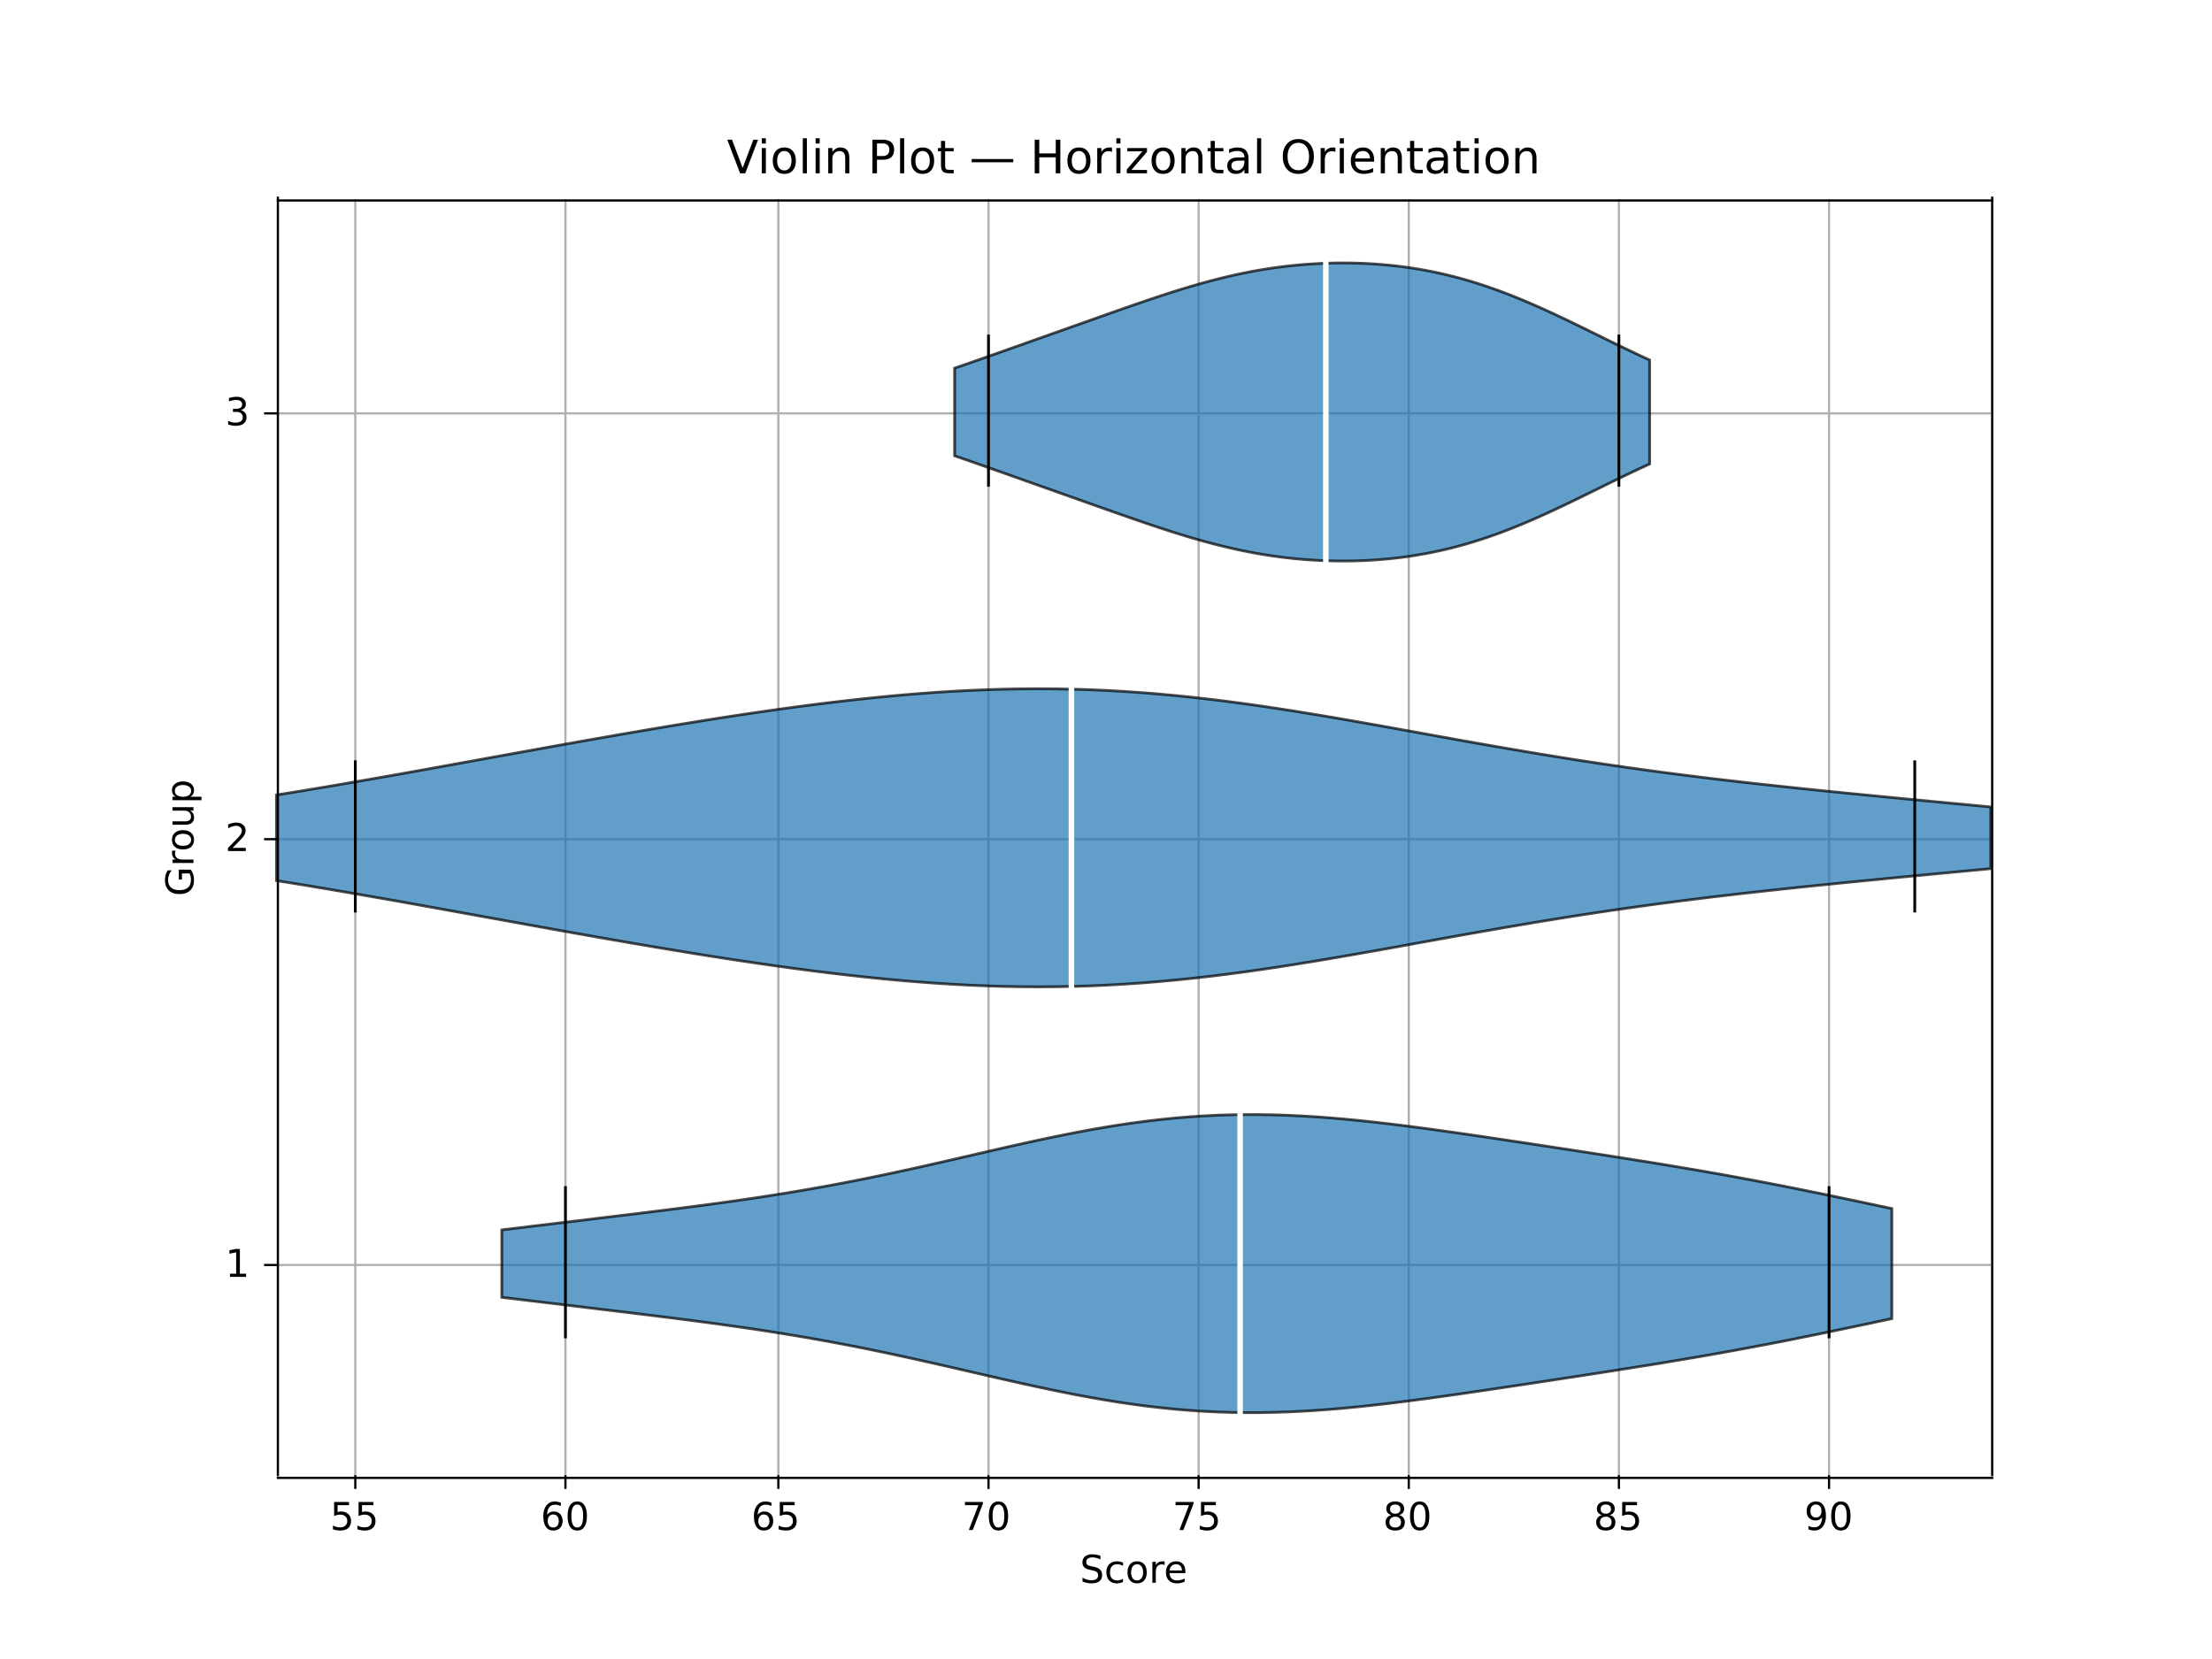
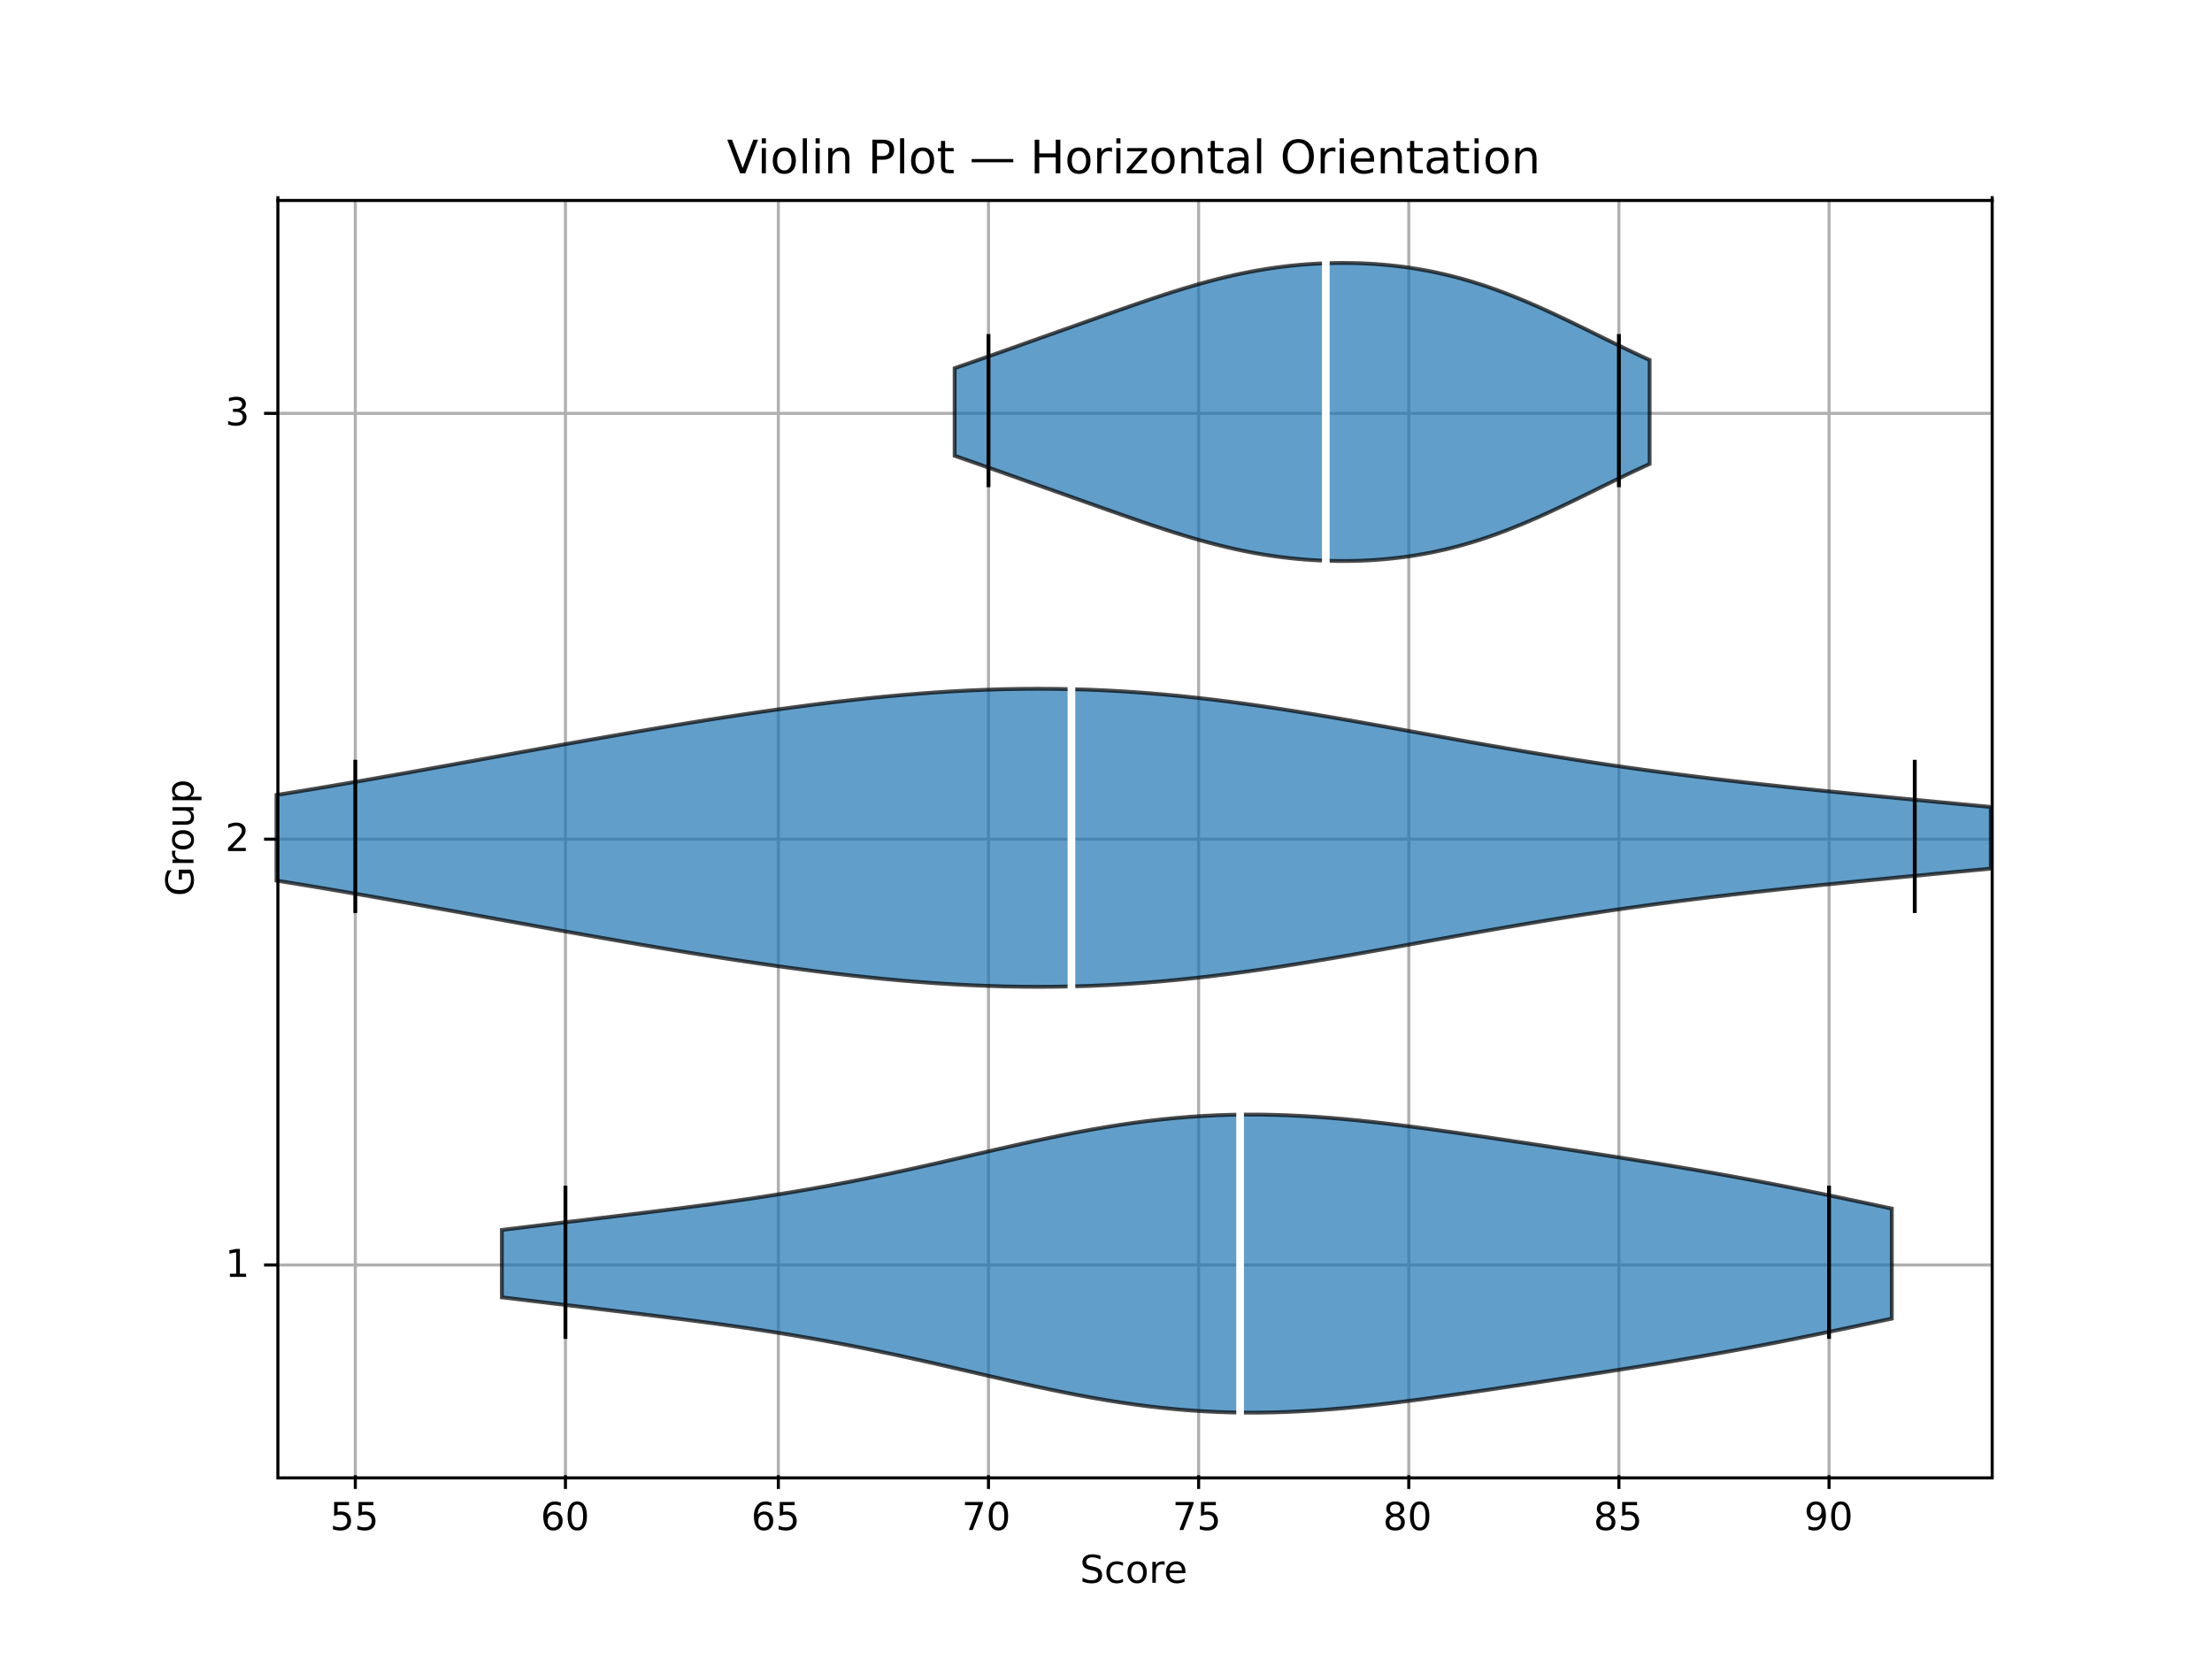
<svg xmlns="http://www.w3.org/2000/svg" width="800" height="600" viewBox="0 0 800 600">
  <defs>
    <clipPath id="clip-1">
      <rect x="100.00" y="66.00" width="620.00" height="462.00" />
    </clipPath>
    <clipPath id="clip-2">
      <rect x="100.00" y="66.00" width="620.00" height="462.00" />
    </clipPath>
    <clipPath id="clip-3">
      <rect x="100.00" y="66.00" width="620.00" height="462.00" />
    </clipPath>
    <clipPath id="clip-4">
      <rect x="100.00" y="66.00" width="620.00" height="462.00" />
    </clipPath>
    <clipPath id="clip-5">
      <rect x="100.00" y="66.00" width="620.00" height="462.00" />
    </clipPath>
    <clipPath id="clip-6">
      <rect x="100.00" y="66.00" width="620.00" height="462.00" />
    </clipPath>
    <clipPath id="clip-7">
      <rect x="100.00" y="66.00" width="620.00" height="462.00" />
    </clipPath>
    <clipPath id="clip-8">
      <rect x="100.00" y="66.00" width="620.00" height="462.00" />
    </clipPath>
    <clipPath id="clip-9">
      <rect x="100.00" y="66.00" width="620.00" height="462.00" />
    </clipPath>
    <clipPath id="clip-10">
      <rect x="100.00" y="66.00" width="620.00" height="462.00" />
    </clipPath>
    <clipPath id="clip-11">
      <rect x="100.00" y="66.00" width="620.00" height="462.00" />
    </clipPath>
  </defs>
  <g transform="translate(0,600) scale(1,-1)">
    <rect width="800" height="600" fill="white" />
    <path d="M 0.00 0.00 L 800.00 0.00 L 800.00 600.00 L 0.00 600.00 L 0.00 0.00 Z " fill="#FFFFFF" fill-opacity="1.00" stroke="#000000" stroke-opacity="1.00" stroke-width="0.00" stroke-linecap="butt" stroke-linejoin="miter" />
    <path d="M 100.00 66.00 L 720.00 66.00 L 720.00 528.00 L 100.00 528.00 L 100.00 66.00 Z " fill="#FFFFFF" fill-opacity="1.00" stroke="none" stroke-opacity="0.00" stroke-width="0.00" stroke-linecap="butt" stroke-linejoin="miter" />
-     <path d="M 128.50 66.50 L 128.50 528.50 " fill="none" fill-opacity="0.00" stroke="#B0B0B0" stroke-opacity="1.00" stroke-width="0.80" stroke-linecap="butt" stroke-linejoin="miter" clip-path="url(#clip-1)" />
-     <path d="M 204.50 66.50 L 204.50 528.50 " fill="none" fill-opacity="0.00" stroke="#B0B0B0" stroke-opacity="1.00" stroke-width="0.80" stroke-linecap="butt" stroke-linejoin="miter" clip-path="url(#clip-2)" />
-     <path d="M 281.50 66.50 L 281.50 528.50 " fill="none" fill-opacity="0.00" stroke="#B0B0B0" stroke-opacity="1.00" stroke-width="0.80" stroke-linecap="butt" stroke-linejoin="miter" clip-path="url(#clip-3)" />
-     <path d="M 357.50 66.50 L 357.50 528.50 " fill="none" fill-opacity="0.00" stroke="#B0B0B0" stroke-opacity="1.00" stroke-width="0.80" stroke-linecap="butt" stroke-linejoin="miter" clip-path="url(#clip-4)" />
-     <path d="M 433.50 66.50 L 433.50 528.50 " fill="none" fill-opacity="0.00" stroke="#B0B0B0" stroke-opacity="1.00" stroke-width="0.80" stroke-linecap="butt" stroke-linejoin="miter" clip-path="url(#clip-5)" />
-     <path d="M 509.50 66.50 L 509.50 528.50 " fill="none" fill-opacity="0.00" stroke="#B0B0B0" stroke-opacity="1.00" stroke-width="0.80" stroke-linecap="butt" stroke-linejoin="miter" clip-path="url(#clip-6)" />
-     <path d="M 585.50 66.50 L 585.50 528.50 " fill="none" fill-opacity="0.00" stroke="#B0B0B0" stroke-opacity="1.00" stroke-width="0.80" stroke-linecap="butt" stroke-linejoin="miter" clip-path="url(#clip-7)" />
-     <path d="M 661.50 66.50 L 661.50 528.50 " fill="none" fill-opacity="0.00" stroke="#B0B0B0" stroke-opacity="1.00" stroke-width="0.80" stroke-linecap="butt" stroke-linejoin="miter" clip-path="url(#clip-8)" />
-     <path d="M 100.50 142.50 L 720.50 142.50 " fill="none" fill-opacity="0.00" stroke="#B0B0B0" stroke-opacity="1.00" stroke-width="0.80" stroke-linecap="butt" stroke-linejoin="miter" clip-path="url(#clip-9)" />
-     <path d="M 100.50 296.50 L 720.50 296.50 " fill="none" fill-opacity="0.00" stroke="#B0B0B0" stroke-opacity="1.00" stroke-width="0.80" stroke-linecap="butt" stroke-linejoin="miter" clip-path="url(#clip-10)" />
-     <path d="M 100.50 450.50 L 720.50 450.50 " fill="none" fill-opacity="0.00" stroke="#B0B0B0" stroke-opacity="1.00" stroke-width="0.80" stroke-linecap="butt" stroke-linejoin="miter" clip-path="url(#clip-11)" />
-     <path d="M 345.26 466.85 L 347.80 467.72 L 350.34 468.60 L 352.87 469.49 L 355.41 470.38 L 357.95 471.28 L 360.49 472.17 L 363.03 473.07 L 365.57 473.97 L 368.11 474.87 L 370.65 475.78 L 373.19 476.68 L 375.72 477.58 L 378.26 478.48 L 380.80 479.38 L 383.34 480.28 L 385.88 481.18 L 388.42 482.08 L 390.96 482.98 L 393.50 483.88 L 396.04 484.78 L 398.57 485.68 L 401.11 486.58 L 403.65 487.47 L 406.19 488.36 L 408.73 489.25 L 411.27 490.13 L 413.81 491.00 L 416.35 491.86 L 418.89 492.71 L 421.43 493.54 L 423.96 494.36 L 426.50 495.15 L 429.04 495.93 L 431.58 496.68 L 434.12 497.41 L 436.66 498.11 L 439.20 498.78 L 441.74 499.42 L 444.28 500.03 L 446.81 500.61 L 449.35 501.15 L 451.89 501.66 L 454.43 502.13 L 456.97 502.56 L 459.51 502.96 L 462.05 503.32 L 464.59 503.64 L 467.13 503.93 L 469.66 504.17 L 472.20 504.39 L 474.74 504.56 L 477.28 504.70 L 479.82 504.80 L 482.36 504.87 L 484.90 504.90 L 487.44 504.89 L 489.98 504.85 L 492.51 504.77 L 495.05 504.65 L 497.59 504.49 L 500.13 504.29 L 502.67 504.06 L 505.21 503.78 L 507.75 503.47 L 510.29 503.11 L 512.83 502.70 L 515.36 502.26 L 517.90 501.77 L 520.44 501.23 L 522.98 500.65 L 525.52 500.03 L 528.06 499.36 L 530.60 498.64 L 533.14 497.88 L 535.68 497.08 L 538.21 496.23 L 540.75 495.34 L 543.29 494.41 L 545.83 493.43 L 548.37 492.42 L 550.91 491.38 L 553.45 490.30 L 555.99 489.19 L 558.53 488.05 L 561.06 486.89 L 563.60 485.70 L 566.14 484.50 L 568.68 483.28 L 571.22 482.04 L 573.76 480.80 L 576.30 479.55 L 578.84 478.30 L 581.38 477.05 L 583.91 475.81 L 586.45 474.58 L 588.99 473.36 L 591.53 472.15 L 594.07 470.96 L 596.61 469.80 L 596.61 432.20 L 594.07 431.04 L 591.53 429.85 L 588.99 428.64 L 586.45 427.42 L 583.91 426.19 L 581.38 424.95 L 578.84 423.70 L 576.30 422.45 L 573.76 421.20 L 571.22 419.96 L 568.68 418.72 L 566.14 417.50 L 563.60 416.30 L 561.06 415.11 L 558.53 413.95 L 555.99 412.81 L 553.45 411.70 L 550.91 410.62 L 548.37 409.58 L 545.83 408.57 L 543.29 407.59 L 540.75 406.66 L 538.21 405.77 L 535.68 404.92 L 533.14 404.12 L 530.60 403.36 L 528.06 402.64 L 525.52 401.97 L 522.98 401.35 L 520.44 400.77 L 517.90 400.23 L 515.36 399.74 L 512.83 399.30 L 510.29 398.89 L 507.75 398.53 L 505.21 398.22 L 502.67 397.94 L 500.13 397.71 L 497.59 397.51 L 495.05 397.35 L 492.51 397.23 L 489.98 397.15 L 487.44 397.11 L 484.90 397.10 L 482.36 397.13 L 479.82 397.20 L 477.28 397.30 L 474.74 397.44 L 472.20 397.61 L 469.66 397.83 L 467.13 398.07 L 464.59 398.36 L 462.05 398.68 L 459.51 399.04 L 456.97 399.44 L 454.43 399.87 L 451.89 400.34 L 449.35 400.85 L 446.81 401.39 L 444.28 401.97 L 441.74 402.58 L 439.20 403.22 L 436.66 403.89 L 434.12 404.59 L 431.58 405.32 L 429.04 406.07 L 426.50 406.85 L 423.96 407.64 L 421.43 408.46 L 418.89 409.29 L 416.35 410.14 L 413.81 411.00 L 411.27 411.87 L 408.73 412.75 L 406.19 413.64 L 403.65 414.53 L 401.11 415.42 L 398.57 416.32 L 396.04 417.22 L 393.50 418.12 L 390.96 419.02 L 388.42 419.92 L 385.88 420.82 L 383.34 421.72 L 380.80 422.62 L 378.26 423.52 L 375.72 424.42 L 373.19 425.32 L 370.65 426.22 L 368.11 427.13 L 365.57 428.03 L 363.03 428.93 L 360.49 429.83 L 357.95 430.72 L 355.41 431.62 L 352.87 432.51 L 350.34 433.40 L 347.80 434.28 L 345.26 435.15 Z " fill="#1F77B4" fill-opacity="0.70" stroke="#000000" stroke-opacity="0.70" stroke-width="1.00" stroke-linecap="butt" stroke-linejoin="miter" />
-     <path d="M 100.00 312.49 L 106.26 313.49 L 112.53 314.52 L 118.79 315.57 L 125.05 316.64 L 131.31 317.72 L 137.58 318.82 L 143.84 319.92 L 150.10 321.04 L 156.36 322.17 L 162.63 323.30 L 168.89 324.43 L 175.15 325.57 L 181.41 326.70 L 187.68 327.84 L 193.94 328.97 L 200.20 330.10 L 206.46 331.22 L 212.73 332.33 L 218.99 333.43 L 225.25 334.52 L 231.52 335.60 L 237.78 336.66 L 244.04 337.70 L 250.30 338.73 L 256.57 339.73 L 262.83 340.71 L 269.09 341.66 L 275.35 342.58 L 281.62 343.47 L 287.88 344.33 L 294.14 345.15 L 300.40 345.93 L 306.67 346.66 L 312.93 347.35 L 319.19 347.99 L 325.45 348.57 L 331.72 349.09 L 337.98 349.56 L 344.24 349.96 L 350.51 350.29 L 356.77 350.55 L 363.03 350.75 L 369.29 350.86 L 375.56 350.90 L 381.82 350.86 L 388.08 350.74 L 394.34 350.55 L 400.61 350.27 L 406.87 349.91 L 413.13 349.48 L 419.39 348.97 L 425.66 348.39 L 431.92 347.74 L 438.18 347.03 L 444.44 346.25 L 450.71 345.41 L 456.97 344.52 L 463.23 343.58 L 469.49 342.59 L 475.76 341.57 L 482.02 340.52 L 488.28 339.44 L 494.55 338.33 L 500.81 337.22 L 507.07 336.09 L 513.33 334.95 L 519.60 333.82 L 525.86 332.69 L 532.12 331.57 L 538.38 330.47 L 544.65 329.38 L 550.91 328.31 L 557.17 327.26 L 563.43 326.24 L 569.70 325.24 L 575.96 324.28 L 582.22 323.34 L 588.48 322.44 L 594.75 321.56 L 601.01 320.71 L 607.27 319.90 L 613.54 319.11 L 619.80 318.34 L 626.06 317.61 L 632.32 316.89 L 638.59 316.20 L 644.85 315.52 L 651.11 314.86 L 657.37 314.21 L 663.64 313.58 L 669.90 312.95 L 676.16 312.34 L 682.42 311.73 L 688.69 311.12 L 694.95 310.52 L 701.21 309.92 L 707.47 309.33 L 713.74 308.74 L 720.00 308.15 L 720.00 285.85 L 713.74 285.26 L 707.47 284.67 L 701.21 284.08 L 694.95 283.48 L 688.69 282.88 L 682.42 282.27 L 676.16 281.66 L 669.90 281.05 L 663.64 280.42 L 657.37 279.79 L 651.11 279.14 L 644.85 278.48 L 638.59 277.80 L 632.32 277.11 L 626.06 276.39 L 619.80 275.66 L 613.54 274.89 L 607.27 274.10 L 601.01 273.29 L 594.75 272.44 L 588.48 271.56 L 582.22 270.66 L 575.96 269.72 L 569.70 268.76 L 563.43 267.76 L 557.17 266.74 L 550.91 265.69 L 544.65 264.62 L 538.38 263.53 L 532.12 262.43 L 525.86 261.31 L 519.60 260.18 L 513.33 259.05 L 507.07 257.91 L 500.81 256.78 L 494.55 255.67 L 488.28 254.56 L 482.02 253.48 L 475.76 252.43 L 469.49 251.41 L 463.23 250.42 L 456.97 249.48 L 450.71 248.59 L 444.44 247.75 L 438.18 246.97 L 431.92 246.26 L 425.66 245.61 L 419.39 245.03 L 413.13 244.52 L 406.87 244.09 L 400.61 243.73 L 394.34 243.45 L 388.08 243.26 L 381.82 243.14 L 375.56 243.10 L 369.29 243.14 L 363.03 243.25 L 356.77 243.45 L 350.51 243.71 L 344.24 244.04 L 337.98 244.44 L 331.72 244.91 L 325.45 245.43 L 319.19 246.01 L 312.93 246.65 L 306.67 247.34 L 300.40 248.07 L 294.14 248.85 L 287.88 249.67 L 281.62 250.53 L 275.35 251.42 L 269.09 252.34 L 262.83 253.29 L 256.57 254.27 L 250.30 255.27 L 244.04 256.30 L 237.78 257.34 L 231.52 258.40 L 225.25 259.48 L 218.99 260.57 L 212.73 261.67 L 206.46 262.78 L 200.20 263.90 L 193.94 265.03 L 187.68 266.16 L 181.41 267.30 L 175.15 268.43 L 168.89 269.57 L 162.63 270.70 L 156.36 271.83 L 150.10 272.96 L 143.84 274.08 L 137.58 275.18 L 131.31 276.28 L 125.05 277.36 L 118.79 278.43 L 112.53 279.48 L 106.26 280.51 L 100.00 281.51 Z " fill="#1F77B4" fill-opacity="0.70" stroke="#000000" stroke-opacity="0.70" stroke-width="1.00" stroke-linecap="butt" stroke-linejoin="miter" />
-     <path d="M 181.50 155.19 L 186.58 155.80 L 191.65 156.42 L 196.73 157.03 L 201.81 157.64 L 206.89 158.25 L 211.97 158.86 L 217.04 159.48 L 222.12 160.09 L 227.20 160.70 L 232.28 161.32 L 237.35 161.95 L 242.43 162.58 L 247.51 163.23 L 252.59 163.89 L 257.67 164.56 L 262.74 165.26 L 267.82 165.98 L 272.90 166.72 L 277.98 167.50 L 283.05 168.30 L 288.13 169.14 L 293.21 170.01 L 298.29 170.91 L 303.37 171.86 L 308.44 172.83 L 313.52 173.84 L 318.60 174.89 L 323.68 175.96 L 328.76 177.06 L 333.83 178.19 L 338.91 179.33 L 343.99 180.49 L 349.07 181.66 L 354.14 182.83 L 359.22 184.00 L 364.30 185.16 L 369.38 186.30 L 374.46 187.41 L 379.53 188.49 L 384.61 189.53 L 389.69 190.53 L 394.77 191.47 L 399.84 192.35 L 404.92 193.17 L 410.00 193.91 L 415.08 194.58 L 420.16 195.16 L 425.23 195.67 L 430.31 196.09 L 435.39 196.42 L 440.47 196.67 L 445.54 196.83 L 450.62 196.90 L 455.70 196.89 L 460.78 196.80 L 465.86 196.63 L 470.93 196.39 L 476.01 196.08 L 481.09 195.70 L 486.17 195.27 L 491.24 194.78 L 496.32 194.24 L 501.40 193.66 L 506.48 193.04 L 511.56 192.39 L 516.63 191.72 L 521.71 191.01 L 526.79 190.30 L 531.87 189.56 L 536.95 188.82 L 542.02 188.06 L 547.10 187.30 L 552.18 186.54 L 557.26 185.77 L 562.33 184.99 L 567.41 184.22 L 572.49 183.44 L 577.57 182.65 L 582.65 181.86 L 587.72 181.06 L 592.80 180.25 L 597.88 179.44 L 602.96 178.61 L 608.03 177.76 L 613.11 176.90 L 618.19 176.02 L 623.27 175.12 L 628.35 174.19 L 633.42 173.25 L 638.50 172.29 L 643.58 171.31 L 648.66 170.31 L 653.73 169.28 L 658.81 168.25 L 663.89 167.19 L 668.97 166.13 L 674.05 165.06 L 679.12 163.98 L 684.20 162.90 L 684.20 123.10 L 679.12 122.02 L 674.05 120.94 L 668.97 119.87 L 663.89 118.81 L 658.81 117.75 L 653.73 116.72 L 648.66 115.69 L 643.58 114.69 L 638.50 113.71 L 633.42 112.75 L 628.35 111.81 L 623.27 110.88 L 618.19 109.98 L 613.11 109.10 L 608.03 108.24 L 602.96 107.39 L 597.88 106.56 L 592.80 105.75 L 587.72 104.94 L 582.65 104.14 L 577.57 103.35 L 572.49 102.56 L 567.41 101.78 L 562.33 101.01 L 557.26 100.23 L 552.18 99.46 L 547.10 98.70 L 542.02 97.94 L 536.95 97.18 L 531.87 96.44 L 526.79 95.70 L 521.71 94.99 L 516.63 94.28 L 511.56 93.61 L 506.48 92.96 L 501.40 92.34 L 496.32 91.76 L 491.24 91.22 L 486.17 90.73 L 481.09 90.30 L 476.01 89.92 L 470.93 89.61 L 465.86 89.37 L 460.78 89.20 L 455.70 89.11 L 450.62 89.10 L 445.54 89.17 L 440.47 89.33 L 435.39 89.58 L 430.31 89.91 L 425.23 90.33 L 420.16 90.84 L 415.08 91.42 L 410.00 92.09 L 404.92 92.83 L 399.84 93.65 L 394.77 94.53 L 389.69 95.47 L 384.61 96.47 L 379.53 97.51 L 374.46 98.59 L 369.38 99.70 L 364.30 100.84 L 359.22 102.00 L 354.14 103.17 L 349.07 104.34 L 343.99 105.51 L 338.91 106.67 L 333.83 107.81 L 328.76 108.94 L 323.68 110.04 L 318.60 111.11 L 313.52 112.16 L 308.44 113.17 L 303.37 114.14 L 298.29 115.09 L 293.21 115.99 L 288.13 116.86 L 283.05 117.70 L 277.98 118.50 L 272.90 119.28 L 267.82 120.02 L 262.74 120.74 L 257.67 121.44 L 252.59 122.11 L 247.51 122.77 L 242.43 123.42 L 237.35 124.05 L 232.28 124.68 L 227.20 125.30 L 222.12 125.91 L 217.04 126.52 L 211.97 127.14 L 206.89 127.75 L 201.81 128.36 L 196.73 128.97 L 191.65 129.58 L 186.58 130.20 L 181.50 130.81 Z " fill="#1F77B4" fill-opacity="0.70" stroke="#000000" stroke-opacity="0.70" stroke-width="1.00" stroke-linecap="butt" stroke-linejoin="miter" />
-     <path d="M 585.50 424.50 L 585.50 478.50 " fill="none" fill-opacity="0.00" stroke="#000000" stroke-opacity="1.00" stroke-width="1.00" stroke-linecap="square" stroke-linejoin="round" />
-     <path d="M 357.50 424.50 L 357.50 478.50 " fill="none" fill-opacity="0.00" stroke="#000000" stroke-opacity="1.00" stroke-width="1.00" stroke-linecap="square" stroke-linejoin="round" />
-     <path d="M 479.50 397.50 L 479.50 505.50 " fill="none" fill-opacity="0.00" stroke="#FFFFFF" stroke-opacity="1.00" stroke-width="2.00" stroke-linecap="square" stroke-linejoin="round" />
-     <path d="M 692.50 270.50 L 692.50 324.50 " fill="none" fill-opacity="0.00" stroke="#000000" stroke-opacity="1.00" stroke-width="1.00" stroke-linecap="square" stroke-linejoin="round" />
-     <path d="M 128.50 270.50 L 128.50 324.50 " fill="none" fill-opacity="0.00" stroke="#000000" stroke-opacity="1.00" stroke-width="1.00" stroke-linecap="square" stroke-linejoin="round" />
-     <path d="M 387.50 243.50 L 387.50 351.50 " fill="none" fill-opacity="0.00" stroke="#FFFFFF" stroke-opacity="1.00" stroke-width="2.00" stroke-linecap="square" stroke-linejoin="round" />
-     <path d="M 661.50 116.50 L 661.50 170.50 " fill="none" fill-opacity="0.00" stroke="#000000" stroke-opacity="1.00" stroke-width="1.00" stroke-linecap="square" stroke-linejoin="round" />
-     <path d="M 204.50 116.50 L 204.50 170.50 " fill="none" fill-opacity="0.00" stroke="#000000" stroke-opacity="1.00" stroke-width="1.00" stroke-linecap="square" stroke-linejoin="round" />
-     <path d="M 448.50 89.50 L 448.50 197.50 " fill="none" fill-opacity="0.00" stroke="#FFFFFF" stroke-opacity="1.00" stroke-width="2.00" stroke-linecap="square" stroke-linejoin="round" />
+     <path d="M 128.50 66.50 L 128.50 528.50 " fill="none" fill-opacity="0.00" stroke="#B0B0B0" stroke-opacity="1.00" stroke-width="1.11" stroke-linecap="butt" stroke-linejoin="miter" clip-path="url(#clip-1)" />
+     <path d="M 204.50 66.50 L 204.50 528.50 " fill="none" fill-opacity="0.00" stroke="#B0B0B0" stroke-opacity="1.00" stroke-width="1.11" stroke-linecap="butt" stroke-linejoin="miter" clip-path="url(#clip-2)" />
+     <path d="M 281.50 66.50 L 281.50 528.50 " fill="none" fill-opacity="0.00" stroke="#B0B0B0" stroke-opacity="1.00" stroke-width="1.11" stroke-linecap="butt" stroke-linejoin="miter" clip-path="url(#clip-3)" />
+     <path d="M 357.50 66.50 L 357.50 528.50 " fill="none" fill-opacity="0.00" stroke="#B0B0B0" stroke-opacity="1.00" stroke-width="1.11" stroke-linecap="butt" stroke-linejoin="miter" clip-path="url(#clip-4)" />
+     <path d="M 433.50 66.50 L 433.50 528.50 " fill="none" fill-opacity="0.00" stroke="#B0B0B0" stroke-opacity="1.00" stroke-width="1.11" stroke-linecap="butt" stroke-linejoin="miter" clip-path="url(#clip-5)" />
+     <path d="M 509.50 66.50 L 509.50 528.50 " fill="none" fill-opacity="0.00" stroke="#B0B0B0" stroke-opacity="1.00" stroke-width="1.11" stroke-linecap="butt" stroke-linejoin="miter" clip-path="url(#clip-6)" />
+     <path d="M 585.50 66.50 L 585.50 528.50 " fill="none" fill-opacity="0.00" stroke="#B0B0B0" stroke-opacity="1.00" stroke-width="1.11" stroke-linecap="butt" stroke-linejoin="miter" clip-path="url(#clip-7)" />
+     <path d="M 661.50 66.50 L 661.50 528.50 " fill="none" fill-opacity="0.00" stroke="#B0B0B0" stroke-opacity="1.00" stroke-width="1.11" stroke-linecap="butt" stroke-linejoin="miter" clip-path="url(#clip-8)" />
+     <path d="M 100.50 142.50 L 720.50 142.50 " fill="none" fill-opacity="0.00" stroke="#B0B0B0" stroke-opacity="1.00" stroke-width="1.11" stroke-linecap="butt" stroke-linejoin="miter" clip-path="url(#clip-9)" />
+     <path d="M 100.50 296.50 L 720.50 296.50 " fill="none" fill-opacity="0.00" stroke="#B0B0B0" stroke-opacity="1.00" stroke-width="1.11" stroke-linecap="butt" stroke-linejoin="miter" clip-path="url(#clip-10)" />
+     <path d="M 100.50 450.50 L 720.50 450.50 " fill="none" fill-opacity="0.00" stroke="#B0B0B0" stroke-opacity="1.00" stroke-width="1.11" stroke-linecap="butt" stroke-linejoin="miter" clip-path="url(#clip-11)" />
+     <path d="M 345.26 466.85 L 347.80 467.72 L 350.34 468.60 L 352.87 469.49 L 355.41 470.38 L 357.95 471.28 L 360.49 472.17 L 363.03 473.07 L 365.57 473.97 L 368.11 474.87 L 370.65 475.78 L 373.19 476.68 L 375.72 477.58 L 378.26 478.48 L 380.80 479.38 L 383.34 480.28 L 385.88 481.18 L 388.42 482.08 L 390.96 482.98 L 393.50 483.88 L 396.04 484.78 L 398.57 485.68 L 401.11 486.58 L 403.65 487.47 L 406.19 488.36 L 408.73 489.25 L 411.27 490.13 L 413.81 491.00 L 416.35 491.86 L 418.89 492.71 L 421.43 493.54 L 423.96 494.36 L 426.50 495.15 L 429.04 495.93 L 431.58 496.68 L 434.12 497.41 L 436.66 498.11 L 439.20 498.78 L 441.74 499.42 L 444.28 500.03 L 446.81 500.61 L 449.35 501.15 L 451.89 501.66 L 454.43 502.13 L 456.97 502.56 L 459.51 502.96 L 462.05 503.32 L 464.59 503.64 L 467.13 503.93 L 469.66 504.17 L 472.20 504.39 L 474.74 504.56 L 477.28 504.70 L 479.82 504.80 L 482.36 504.87 L 484.90 504.90 L 487.44 504.89 L 489.98 504.85 L 492.51 504.77 L 495.05 504.65 L 497.59 504.49 L 500.13 504.29 L 502.67 504.06 L 505.21 503.78 L 507.75 503.47 L 510.29 503.11 L 512.83 502.70 L 515.36 502.26 L 517.90 501.77 L 520.44 501.23 L 522.98 500.65 L 525.52 500.03 L 528.06 499.36 L 530.60 498.64 L 533.14 497.88 L 535.68 497.08 L 538.21 496.23 L 540.75 495.34 L 543.29 494.41 L 545.83 493.43 L 548.37 492.42 L 550.91 491.38 L 553.45 490.30 L 555.99 489.19 L 558.53 488.05 L 561.06 486.89 L 563.60 485.70 L 566.14 484.50 L 568.68 483.28 L 571.22 482.04 L 573.76 480.80 L 576.30 479.55 L 578.84 478.30 L 581.38 477.05 L 583.91 475.81 L 586.45 474.58 L 588.99 473.36 L 591.53 472.15 L 594.07 470.96 L 596.61 469.80 L 596.61 432.20 L 594.07 431.04 L 591.53 429.85 L 588.99 428.64 L 586.45 427.42 L 583.91 426.19 L 581.38 424.95 L 578.84 423.70 L 576.30 422.45 L 573.76 421.20 L 571.22 419.96 L 568.68 418.72 L 566.14 417.50 L 563.60 416.30 L 561.06 415.11 L 558.53 413.95 L 555.99 412.81 L 553.45 411.70 L 550.91 410.62 L 548.37 409.58 L 545.83 408.57 L 543.29 407.59 L 540.75 406.66 L 538.21 405.77 L 535.68 404.92 L 533.14 404.12 L 530.60 403.36 L 528.06 402.64 L 525.52 401.97 L 522.98 401.35 L 520.44 400.77 L 517.90 400.23 L 515.36 399.74 L 512.83 399.30 L 510.29 398.89 L 507.75 398.53 L 505.21 398.22 L 502.67 397.94 L 500.13 397.71 L 497.59 397.51 L 495.05 397.35 L 492.51 397.23 L 489.98 397.15 L 487.44 397.11 L 484.90 397.10 L 482.36 397.13 L 479.82 397.20 L 477.28 397.30 L 474.74 397.44 L 472.20 397.61 L 469.66 397.83 L 467.13 398.07 L 464.59 398.36 L 462.05 398.68 L 459.51 399.04 L 456.97 399.44 L 454.43 399.87 L 451.89 400.34 L 449.35 400.85 L 446.81 401.39 L 444.28 401.97 L 441.74 402.58 L 439.20 403.22 L 436.66 403.89 L 434.12 404.59 L 431.58 405.32 L 429.04 406.07 L 426.50 406.85 L 423.96 407.64 L 421.43 408.46 L 418.89 409.29 L 416.35 410.14 L 413.81 411.00 L 411.27 411.87 L 408.73 412.75 L 406.19 413.64 L 403.65 414.53 L 401.11 415.42 L 398.57 416.32 L 396.04 417.22 L 393.50 418.12 L 390.96 419.02 L 388.42 419.92 L 385.88 420.82 L 383.34 421.72 L 380.80 422.62 L 378.26 423.52 L 375.72 424.42 L 373.19 425.32 L 370.65 426.22 L 368.11 427.13 L 365.57 428.03 L 363.03 428.93 L 360.49 429.83 L 357.95 430.72 L 355.41 431.62 L 352.87 432.51 L 350.34 433.40 L 347.80 434.28 L 345.26 435.15 Z " fill="#1F77B4" fill-opacity="0.70" stroke="#000000" stroke-opacity="0.70" stroke-width="1.39" stroke-linecap="butt" stroke-linejoin="miter" />
+     <path d="M 100.00 312.49 L 106.26 313.49 L 112.53 314.52 L 118.79 315.57 L 125.05 316.64 L 131.31 317.72 L 137.58 318.82 L 143.84 319.92 L 150.10 321.04 L 156.36 322.17 L 162.63 323.30 L 168.89 324.43 L 175.15 325.57 L 181.41 326.70 L 187.68 327.84 L 193.94 328.97 L 200.20 330.10 L 206.46 331.22 L 212.73 332.33 L 218.99 333.43 L 225.25 334.52 L 231.52 335.60 L 237.78 336.66 L 244.04 337.70 L 250.30 338.73 L 256.57 339.73 L 262.83 340.71 L 269.09 341.66 L 275.35 342.58 L 281.62 343.47 L 287.88 344.33 L 294.14 345.15 L 300.40 345.93 L 306.67 346.66 L 312.93 347.35 L 319.19 347.99 L 325.45 348.57 L 331.72 349.09 L 337.98 349.56 L 344.24 349.96 L 350.51 350.29 L 356.77 350.55 L 363.03 350.75 L 369.29 350.86 L 375.56 350.90 L 381.82 350.86 L 388.08 350.74 L 394.34 350.55 L 400.61 350.27 L 406.87 349.91 L 413.13 349.48 L 419.39 348.97 L 425.66 348.39 L 431.92 347.74 L 438.18 347.03 L 444.44 346.25 L 450.71 345.41 L 456.97 344.52 L 463.23 343.58 L 469.49 342.59 L 475.76 341.57 L 482.02 340.52 L 488.28 339.44 L 494.55 338.33 L 500.81 337.22 L 507.07 336.09 L 513.33 334.95 L 519.60 333.82 L 525.86 332.69 L 532.12 331.57 L 538.38 330.47 L 544.65 329.38 L 550.91 328.31 L 557.17 327.26 L 563.43 326.24 L 569.70 325.24 L 575.96 324.28 L 582.22 323.34 L 588.48 322.44 L 594.75 321.56 L 601.01 320.71 L 607.27 319.90 L 613.54 319.11 L 619.80 318.34 L 626.06 317.61 L 632.32 316.89 L 638.59 316.20 L 644.85 315.52 L 651.11 314.86 L 657.37 314.21 L 663.64 313.58 L 669.90 312.95 L 676.16 312.34 L 682.42 311.73 L 688.69 311.12 L 694.95 310.52 L 701.21 309.92 L 707.47 309.33 L 713.74 308.74 L 720.00 308.15 L 720.00 285.85 L 713.74 285.26 L 707.47 284.67 L 701.21 284.08 L 694.95 283.48 L 688.69 282.88 L 682.42 282.27 L 676.16 281.66 L 669.90 281.05 L 663.64 280.42 L 657.37 279.79 L 651.11 279.14 L 644.85 278.48 L 638.59 277.80 L 632.32 277.11 L 626.06 276.39 L 619.80 275.66 L 613.54 274.89 L 607.27 274.10 L 601.01 273.29 L 594.75 272.44 L 588.48 271.56 L 582.22 270.66 L 575.96 269.72 L 569.70 268.76 L 563.43 267.76 L 557.17 266.74 L 550.91 265.69 L 544.65 264.62 L 538.38 263.53 L 532.12 262.43 L 525.86 261.31 L 519.60 260.18 L 513.33 259.05 L 507.07 257.91 L 500.81 256.78 L 494.55 255.67 L 488.28 254.56 L 482.02 253.48 L 475.76 252.43 L 469.49 251.41 L 463.23 250.42 L 456.97 249.48 L 450.71 248.59 L 444.44 247.75 L 438.18 246.97 L 431.92 246.26 L 425.66 245.61 L 419.39 245.03 L 413.13 244.52 L 406.87 244.09 L 400.61 243.73 L 394.34 243.45 L 388.08 243.26 L 381.82 243.14 L 375.56 243.10 L 369.29 243.14 L 363.03 243.25 L 356.77 243.45 L 350.51 243.71 L 344.24 244.04 L 337.98 244.44 L 331.72 244.91 L 325.45 245.43 L 319.19 246.01 L 312.93 246.65 L 306.67 247.34 L 300.40 248.07 L 294.14 248.85 L 287.88 249.67 L 281.62 250.53 L 275.35 251.42 L 269.09 252.34 L 262.83 253.29 L 256.57 254.27 L 250.30 255.27 L 244.04 256.30 L 237.78 257.34 L 231.52 258.40 L 225.25 259.48 L 218.99 260.57 L 212.73 261.67 L 206.46 262.78 L 200.20 263.90 L 193.94 265.03 L 187.68 266.16 L 181.41 267.30 L 175.15 268.43 L 168.89 269.57 L 162.63 270.70 L 156.36 271.83 L 150.10 272.96 L 143.84 274.08 L 137.58 275.18 L 131.31 276.28 L 125.05 277.36 L 118.79 278.43 L 112.53 279.48 L 106.26 280.51 L 100.00 281.51 Z " fill="#1F77B4" fill-opacity="0.70" stroke="#000000" stroke-opacity="0.70" stroke-width="1.39" stroke-linecap="butt" stroke-linejoin="miter" />
+     <path d="M 181.50 155.19 L 186.58 155.80 L 191.65 156.42 L 196.73 157.03 L 201.81 157.64 L 206.89 158.25 L 211.97 158.86 L 217.04 159.48 L 222.12 160.09 L 227.20 160.70 L 232.28 161.32 L 237.35 161.95 L 242.43 162.58 L 247.51 163.23 L 252.59 163.89 L 257.67 164.56 L 262.74 165.26 L 267.82 165.98 L 272.90 166.72 L 277.98 167.50 L 283.05 168.30 L 288.13 169.14 L 293.21 170.01 L 298.29 170.91 L 303.37 171.86 L 308.44 172.83 L 313.52 173.84 L 318.60 174.89 L 323.68 175.96 L 328.76 177.06 L 333.83 178.19 L 338.91 179.33 L 343.99 180.49 L 349.07 181.66 L 354.14 182.83 L 359.22 184.00 L 364.30 185.16 L 369.38 186.30 L 374.46 187.41 L 379.53 188.49 L 384.61 189.53 L 389.69 190.53 L 394.77 191.47 L 399.84 192.35 L 404.92 193.17 L 410.00 193.91 L 415.08 194.58 L 420.16 195.16 L 425.23 195.67 L 430.31 196.09 L 435.39 196.42 L 440.47 196.67 L 445.54 196.83 L 450.62 196.90 L 455.70 196.89 L 460.78 196.80 L 465.86 196.63 L 470.93 196.39 L 476.01 196.08 L 481.09 195.70 L 486.17 195.27 L 491.24 194.78 L 496.32 194.24 L 501.40 193.66 L 506.48 193.04 L 511.56 192.39 L 516.63 191.72 L 521.71 191.01 L 526.79 190.30 L 531.87 189.56 L 536.95 188.82 L 542.02 188.06 L 547.10 187.30 L 552.18 186.54 L 557.26 185.77 L 562.33 184.99 L 567.41 184.22 L 572.49 183.44 L 577.57 182.65 L 582.65 181.86 L 587.72 181.06 L 592.80 180.25 L 597.88 179.44 L 602.96 178.61 L 608.03 177.76 L 613.11 176.90 L 618.19 176.02 L 623.27 175.12 L 628.35 174.19 L 633.42 173.25 L 638.50 172.29 L 643.58 171.31 L 648.66 170.31 L 653.73 169.28 L 658.81 168.25 L 663.89 167.19 L 668.97 166.13 L 674.05 165.06 L 679.12 163.98 L 684.20 162.90 L 684.20 123.10 L 679.12 122.02 L 674.05 120.94 L 668.97 119.87 L 663.89 118.81 L 658.81 117.75 L 653.73 116.72 L 648.66 115.69 L 643.58 114.69 L 638.50 113.71 L 633.42 112.75 L 628.35 111.81 L 623.27 110.88 L 618.19 109.98 L 613.11 109.10 L 608.03 108.24 L 602.96 107.39 L 597.88 106.56 L 592.80 105.75 L 587.72 104.94 L 582.65 104.14 L 577.57 103.35 L 572.49 102.56 L 567.41 101.78 L 562.33 101.01 L 557.26 100.23 L 552.18 99.46 L 547.10 98.70 L 542.02 97.94 L 536.95 97.18 L 531.87 96.44 L 526.79 95.70 L 521.71 94.99 L 516.63 94.28 L 511.56 93.61 L 506.48 92.96 L 501.40 92.34 L 496.32 91.76 L 491.24 91.22 L 486.17 90.73 L 481.09 90.30 L 476.01 89.92 L 470.93 89.61 L 465.86 89.37 L 460.78 89.20 L 455.70 89.11 L 450.62 89.10 L 445.54 89.17 L 440.47 89.33 L 435.39 89.58 L 430.31 89.91 L 425.23 90.33 L 420.16 90.84 L 415.08 91.42 L 410.00 92.09 L 404.92 92.83 L 399.84 93.65 L 394.77 94.53 L 389.69 95.47 L 384.61 96.47 L 379.53 97.51 L 374.46 98.59 L 369.38 99.70 L 364.30 100.84 L 359.22 102.00 L 354.14 103.17 L 349.07 104.34 L 343.99 105.51 L 338.91 106.67 L 333.83 107.81 L 328.76 108.94 L 323.68 110.04 L 318.60 111.11 L 313.52 112.16 L 308.44 113.17 L 303.37 114.14 L 298.29 115.09 L 293.21 115.99 L 288.13 116.86 L 283.05 117.70 L 277.98 118.50 L 272.90 119.28 L 267.82 120.02 L 262.74 120.74 L 257.67 121.44 L 252.59 122.11 L 247.51 122.77 L 242.43 123.42 L 237.35 124.05 L 232.28 124.68 L 227.20 125.30 L 222.12 125.91 L 217.04 126.52 L 211.97 127.14 L 206.89 127.75 L 201.81 128.36 L 196.73 128.97 L 191.65 129.58 L 186.58 130.20 L 181.50 130.81 Z " fill="#1F77B4" fill-opacity="0.70" stroke="#000000" stroke-opacity="0.70" stroke-width="1.39" stroke-linecap="butt" stroke-linejoin="miter" />
+     <path d="M 585.50 424.50 L 585.50 478.50 " fill="none" fill-opacity="0.00" stroke="#000000" stroke-opacity="1.00" stroke-width="1.39" stroke-linecap="square" stroke-linejoin="round" />
+     <path d="M 357.50 424.50 L 357.50 478.50 " fill="none" fill-opacity="0.00" stroke="#000000" stroke-opacity="1.00" stroke-width="1.39" stroke-linecap="square" stroke-linejoin="round" />
+     <path d="M 479.50 397.50 L 479.50 505.50 " fill="none" fill-opacity="0.00" stroke="#FFFFFF" stroke-opacity="1.00" stroke-width="2.78" stroke-linecap="square" stroke-linejoin="round" />
+     <path d="M 692.50 270.50 L 692.50 324.50 " fill="none" fill-opacity="0.00" stroke="#000000" stroke-opacity="1.00" stroke-width="1.39" stroke-linecap="square" stroke-linejoin="round" />
+     <path d="M 128.50 270.50 L 128.50 324.50 " fill="none" fill-opacity="0.00" stroke="#000000" stroke-opacity="1.00" stroke-width="1.39" stroke-linecap="square" stroke-linejoin="round" />
+     <path d="M 387.50 243.50 L 387.50 351.50 " fill="none" fill-opacity="0.00" stroke="#FFFFFF" stroke-opacity="1.00" stroke-width="2.78" stroke-linecap="square" stroke-linejoin="round" />
+     <path d="M 661.50 116.50 L 661.50 170.50 " fill="none" fill-opacity="0.00" stroke="#000000" stroke-opacity="1.00" stroke-width="1.39" stroke-linecap="square" stroke-linejoin="round" />
+     <path d="M 204.50 116.50 L 204.50 170.50 " fill="none" fill-opacity="0.00" stroke="#000000" stroke-opacity="1.00" stroke-width="1.39" stroke-linecap="square" stroke-linejoin="round" />
+     <path d="M 448.50 89.50 L 448.50 197.50 " fill="none" fill-opacity="0.00" stroke="#FFFFFF" stroke-opacity="1.00" stroke-width="2.78" stroke-linecap="square" stroke-linejoin="round" />
    <text font-family="DejaVu Sans" font-size="16.67" fill="#000000" fill-opacity="1.00" text-anchor="middle" transform="translate(410.00,537.33) scale(1,-1)">Violin Plot — Horizontal Orientation</text>
-     <path d="M 128.50 66.50 L 128.50 61.50 " fill="none" fill-opacity="0.00" stroke="#000000" stroke-opacity="1.00" stroke-width="0.80" stroke-linecap="butt" stroke-linejoin="miter" />
+     <path d="M 128.50 66.50 L 128.50 61.50 " fill="none" fill-opacity="0.00" stroke="#000000" stroke-opacity="1.00" stroke-width="1.11" stroke-linecap="butt" stroke-linejoin="miter" />
    <text font-family="DejaVu Sans" font-size="13.89" fill="#000000" fill-opacity="1.00" text-anchor="middle" dominant-baseline="text-before-edge" transform="translate(128.18,56.28) scale(1,-1)">55</text>
-     <path d="M 204.50 66.50 L 204.50 61.50 " fill="none" fill-opacity="0.00" stroke="#000000" stroke-opacity="1.00" stroke-width="0.80" stroke-linecap="butt" stroke-linejoin="miter" />
+     <path d="M 204.50 66.50 L 204.50 61.50 " fill="none" fill-opacity="0.00" stroke="#000000" stroke-opacity="1.00" stroke-width="1.11" stroke-linecap="butt" stroke-linejoin="miter" />
    <text font-family="DejaVu Sans" font-size="13.89" fill="#000000" fill-opacity="1.00" text-anchor="middle" dominant-baseline="text-before-edge" transform="translate(204.35,56.28) scale(1,-1)">60</text>
-     <path d="M 281.50 66.50 L 281.50 61.50 " fill="none" fill-opacity="0.00" stroke="#000000" stroke-opacity="1.00" stroke-width="0.80" stroke-linecap="butt" stroke-linejoin="miter" />
+     <path d="M 281.50 66.50 L 281.50 61.50 " fill="none" fill-opacity="0.00" stroke="#000000" stroke-opacity="1.00" stroke-width="1.11" stroke-linecap="butt" stroke-linejoin="miter" />
    <text font-family="DejaVu Sans" font-size="13.89" fill="#000000" fill-opacity="1.00" text-anchor="middle" dominant-baseline="text-before-edge" transform="translate(280.52,56.28) scale(1,-1)">65</text>
-     <path d="M 357.50 66.50 L 357.50 61.50 " fill="none" fill-opacity="0.00" stroke="#000000" stroke-opacity="1.00" stroke-width="0.80" stroke-linecap="butt" stroke-linejoin="miter" />
+     <path d="M 357.50 66.50 L 357.50 61.50 " fill="none" fill-opacity="0.00" stroke="#000000" stroke-opacity="1.00" stroke-width="1.11" stroke-linecap="butt" stroke-linejoin="miter" />
    <text font-family="DejaVu Sans" font-size="13.89" fill="#000000" fill-opacity="1.00" text-anchor="middle" dominant-baseline="text-before-edge" transform="translate(356.68,56.28) scale(1,-1)">70</text>
-     <path d="M 433.50 66.50 L 433.50 61.50 " fill="none" fill-opacity="0.00" stroke="#000000" stroke-opacity="1.00" stroke-width="0.80" stroke-linecap="butt" stroke-linejoin="miter" />
+     <path d="M 433.50 66.50 L 433.50 61.50 " fill="none" fill-opacity="0.00" stroke="#000000" stroke-opacity="1.00" stroke-width="1.11" stroke-linecap="butt" stroke-linejoin="miter" />
    <text font-family="DejaVu Sans" font-size="13.89" fill="#000000" fill-opacity="1.00" text-anchor="middle" dominant-baseline="text-before-edge" transform="translate(432.85,56.28) scale(1,-1)">75</text>
-     <path d="M 509.50 66.50 L 509.50 61.50 " fill="none" fill-opacity="0.00" stroke="#000000" stroke-opacity="1.00" stroke-width="0.80" stroke-linecap="butt" stroke-linejoin="miter" />
+     <path d="M 509.50 66.50 L 509.50 61.50 " fill="none" fill-opacity="0.00" stroke="#000000" stroke-opacity="1.00" stroke-width="1.11" stroke-linecap="butt" stroke-linejoin="miter" />
    <text font-family="DejaVu Sans" font-size="13.89" fill="#000000" fill-opacity="1.00" text-anchor="middle" dominant-baseline="text-before-edge" transform="translate(509.02,56.28) scale(1,-1)">80</text>
-     <path d="M 585.50 66.50 L 585.50 61.50 " fill="none" fill-opacity="0.00" stroke="#000000" stroke-opacity="1.00" stroke-width="0.80" stroke-linecap="butt" stroke-linejoin="miter" />
+     <path d="M 585.50 66.50 L 585.50 61.50 " fill="none" fill-opacity="0.00" stroke="#000000" stroke-opacity="1.00" stroke-width="1.11" stroke-linecap="butt" stroke-linejoin="miter" />
    <text font-family="DejaVu Sans" font-size="13.89" fill="#000000" fill-opacity="1.00" text-anchor="middle" dominant-baseline="text-before-edge" transform="translate(585.18,56.28) scale(1,-1)">85</text>
-     <path d="M 661.50 66.50 L 661.50 61.50 " fill="none" fill-opacity="0.00" stroke="#000000" stroke-opacity="1.00" stroke-width="0.80" stroke-linecap="butt" stroke-linejoin="miter" />
+     <path d="M 661.50 66.50 L 661.50 61.50 " fill="none" fill-opacity="0.00" stroke="#000000" stroke-opacity="1.00" stroke-width="1.11" stroke-linecap="butt" stroke-linejoin="miter" />
    <text font-family="DejaVu Sans" font-size="13.89" fill="#000000" fill-opacity="1.00" text-anchor="middle" dominant-baseline="text-before-edge" transform="translate(661.35,56.28) scale(1,-1)">90</text>
    <text font-family="DejaVu Sans" font-size="13.89" fill="#000000" fill-opacity="1.00" text-anchor="middle" dominant-baseline="text-before-edge" transform="translate(410.00,37.17) scale(1,-1)">Score</text>
-     <path d="M 100.50 142.50 L 95.50 142.50 " fill="none" fill-opacity="0.00" stroke="#000000" stroke-opacity="1.00" stroke-width="0.80" stroke-linecap="butt" stroke-linejoin="miter" />
+     <path d="M 100.50 142.50 L 95.50 142.50 " fill="none" fill-opacity="0.00" stroke="#000000" stroke-opacity="1.00" stroke-width="1.11" stroke-linecap="butt" stroke-linejoin="miter" />
    <text font-family="DejaVu Sans" font-size="13.89" fill="#000000" fill-opacity="1.00" text-anchor="end" dominant-baseline="central" transform="translate(90.28,143.00) scale(1,-1)">1</text>
-     <path d="M 100.50 296.50 L 95.50 296.50 " fill="none" fill-opacity="0.00" stroke="#000000" stroke-opacity="1.00" stroke-width="0.80" stroke-linecap="butt" stroke-linejoin="miter" />
+     <path d="M 100.50 296.50 L 95.50 296.50 " fill="none" fill-opacity="0.00" stroke="#000000" stroke-opacity="1.00" stroke-width="1.11" stroke-linecap="butt" stroke-linejoin="miter" />
    <text font-family="DejaVu Sans" font-size="13.89" fill="#000000" fill-opacity="1.00" text-anchor="end" dominant-baseline="central" transform="translate(90.28,297.00) scale(1,-1)">2</text>
-     <path d="M 100.50 450.50 L 95.50 450.50 " fill="none" fill-opacity="0.00" stroke="#000000" stroke-opacity="1.00" stroke-width="0.80" stroke-linecap="butt" stroke-linejoin="miter" />
+     <path d="M 100.50 450.50 L 95.50 450.50 " fill="none" fill-opacity="0.00" stroke="#000000" stroke-opacity="1.00" stroke-width="1.11" stroke-linecap="butt" stroke-linejoin="miter" />
    <text font-family="DejaVu Sans" font-size="13.89" fill="#000000" fill-opacity="1.00" text-anchor="end" dominant-baseline="central" transform="translate(90.28,451.00) scale(1,-1)">3</text>
    <text font-family="DejaVu Sans" font-size="13.89" fill="#000000" fill-opacity="1.00" text-anchor="middle" transform="translate(69.97,297.00) rotate(90.00) scale(1,-1)">Group</text>
-     <path d="M 100.50 66.50 L 100.50 528.50 " fill="none" fill-opacity="0.00" stroke="#000000" stroke-opacity="1.00" stroke-width="0.80" stroke-linecap="square" stroke-linejoin="miter" />
-     <path d="M 720.50 66.50 L 720.50 528.50 " fill="none" fill-opacity="0.00" stroke="#000000" stroke-opacity="1.00" stroke-width="0.80" stroke-linecap="square" stroke-linejoin="miter" />
-     <path d="M 100.50 65.50 L 720.50 65.50 " fill="none" fill-opacity="0.00" stroke="#000000" stroke-opacity="1.00" stroke-width="0.80" stroke-linecap="square" stroke-linejoin="miter" />
-     <path d="M 100.50 527.50 L 720.50 527.50 " fill="none" fill-opacity="0.00" stroke="#000000" stroke-opacity="1.00" stroke-width="0.80" stroke-linecap="square" stroke-linejoin="miter" />
+     <path d="M 100.50 66.50 L 100.50 528.50 " fill="none" fill-opacity="0.00" stroke="#000000" stroke-opacity="1.00" stroke-width="1.11" stroke-linecap="square" stroke-linejoin="miter" />
+     <path d="M 720.50 66.50 L 720.50 528.50 " fill="none" fill-opacity="0.00" stroke="#000000" stroke-opacity="1.00" stroke-width="1.11" stroke-linecap="square" stroke-linejoin="miter" />
+     <path d="M 100.50 65.50 L 720.50 65.50 " fill="none" fill-opacity="0.00" stroke="#000000" stroke-opacity="1.00" stroke-width="1.11" stroke-linecap="square" stroke-linejoin="miter" />
+     <path d="M 100.50 527.50 L 720.50 527.50 " fill="none" fill-opacity="0.00" stroke="#000000" stroke-opacity="1.00" stroke-width="1.11" stroke-linecap="square" stroke-linejoin="miter" />
  </g>
</svg>
